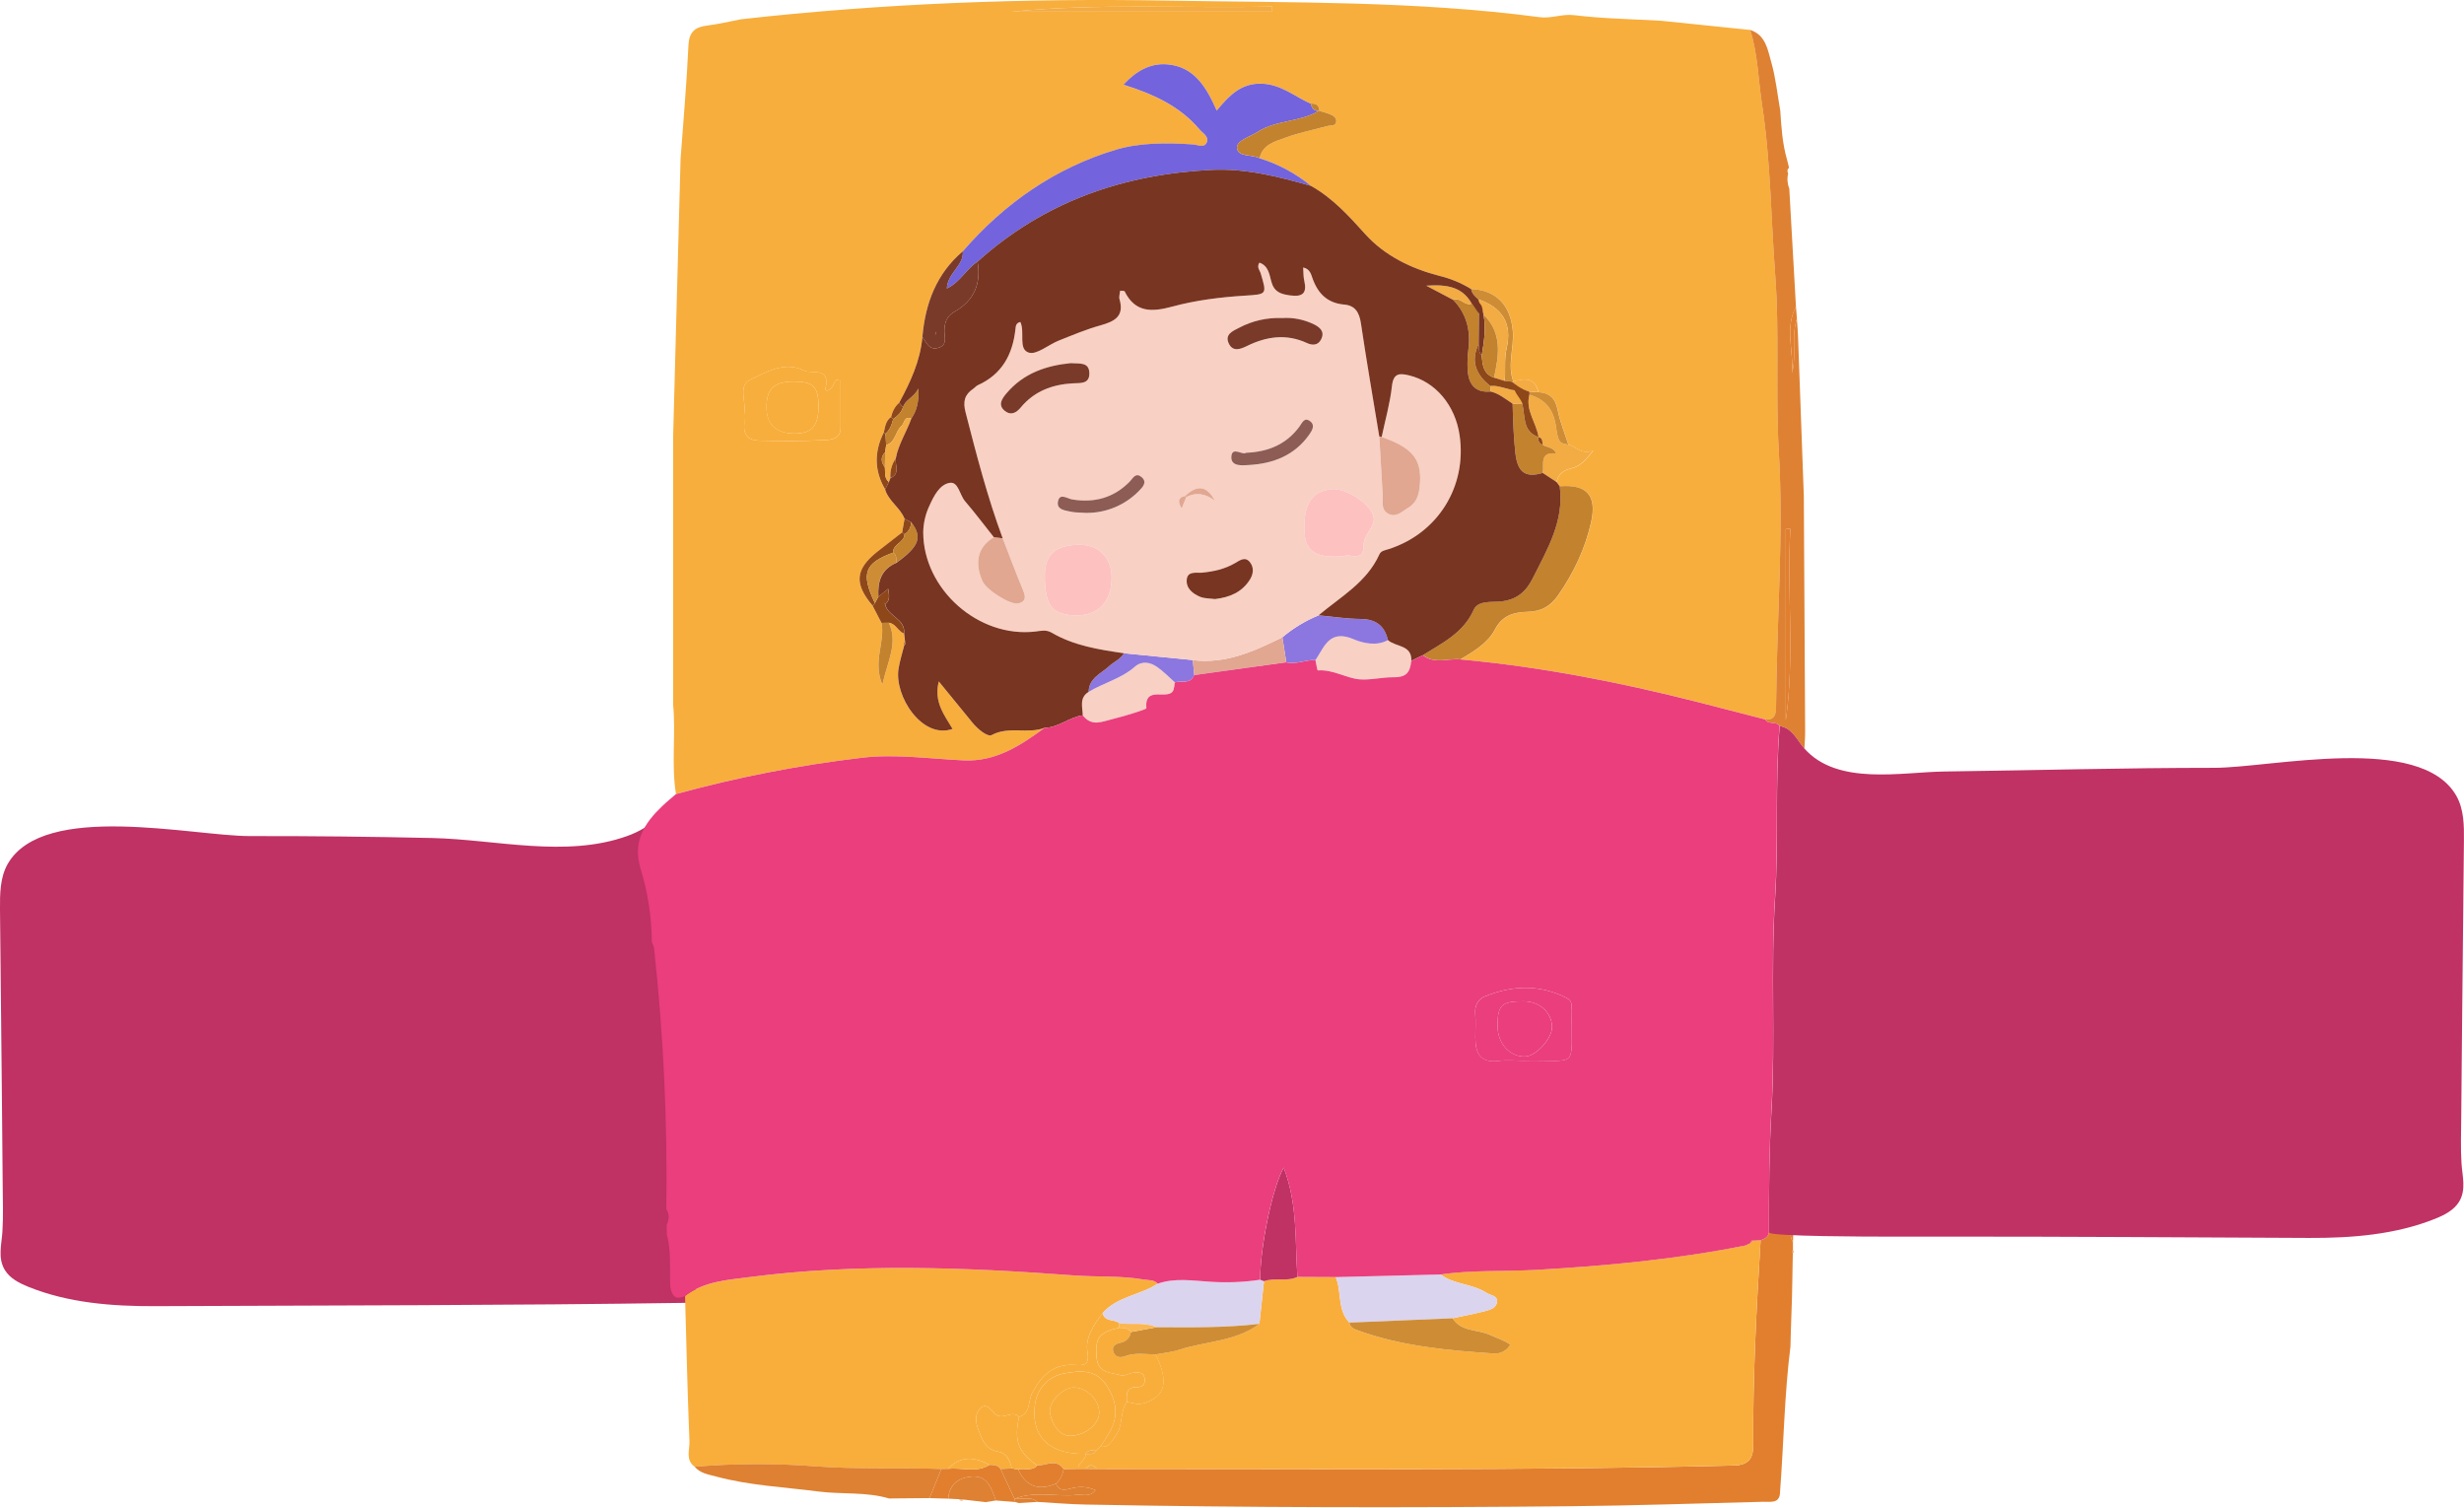
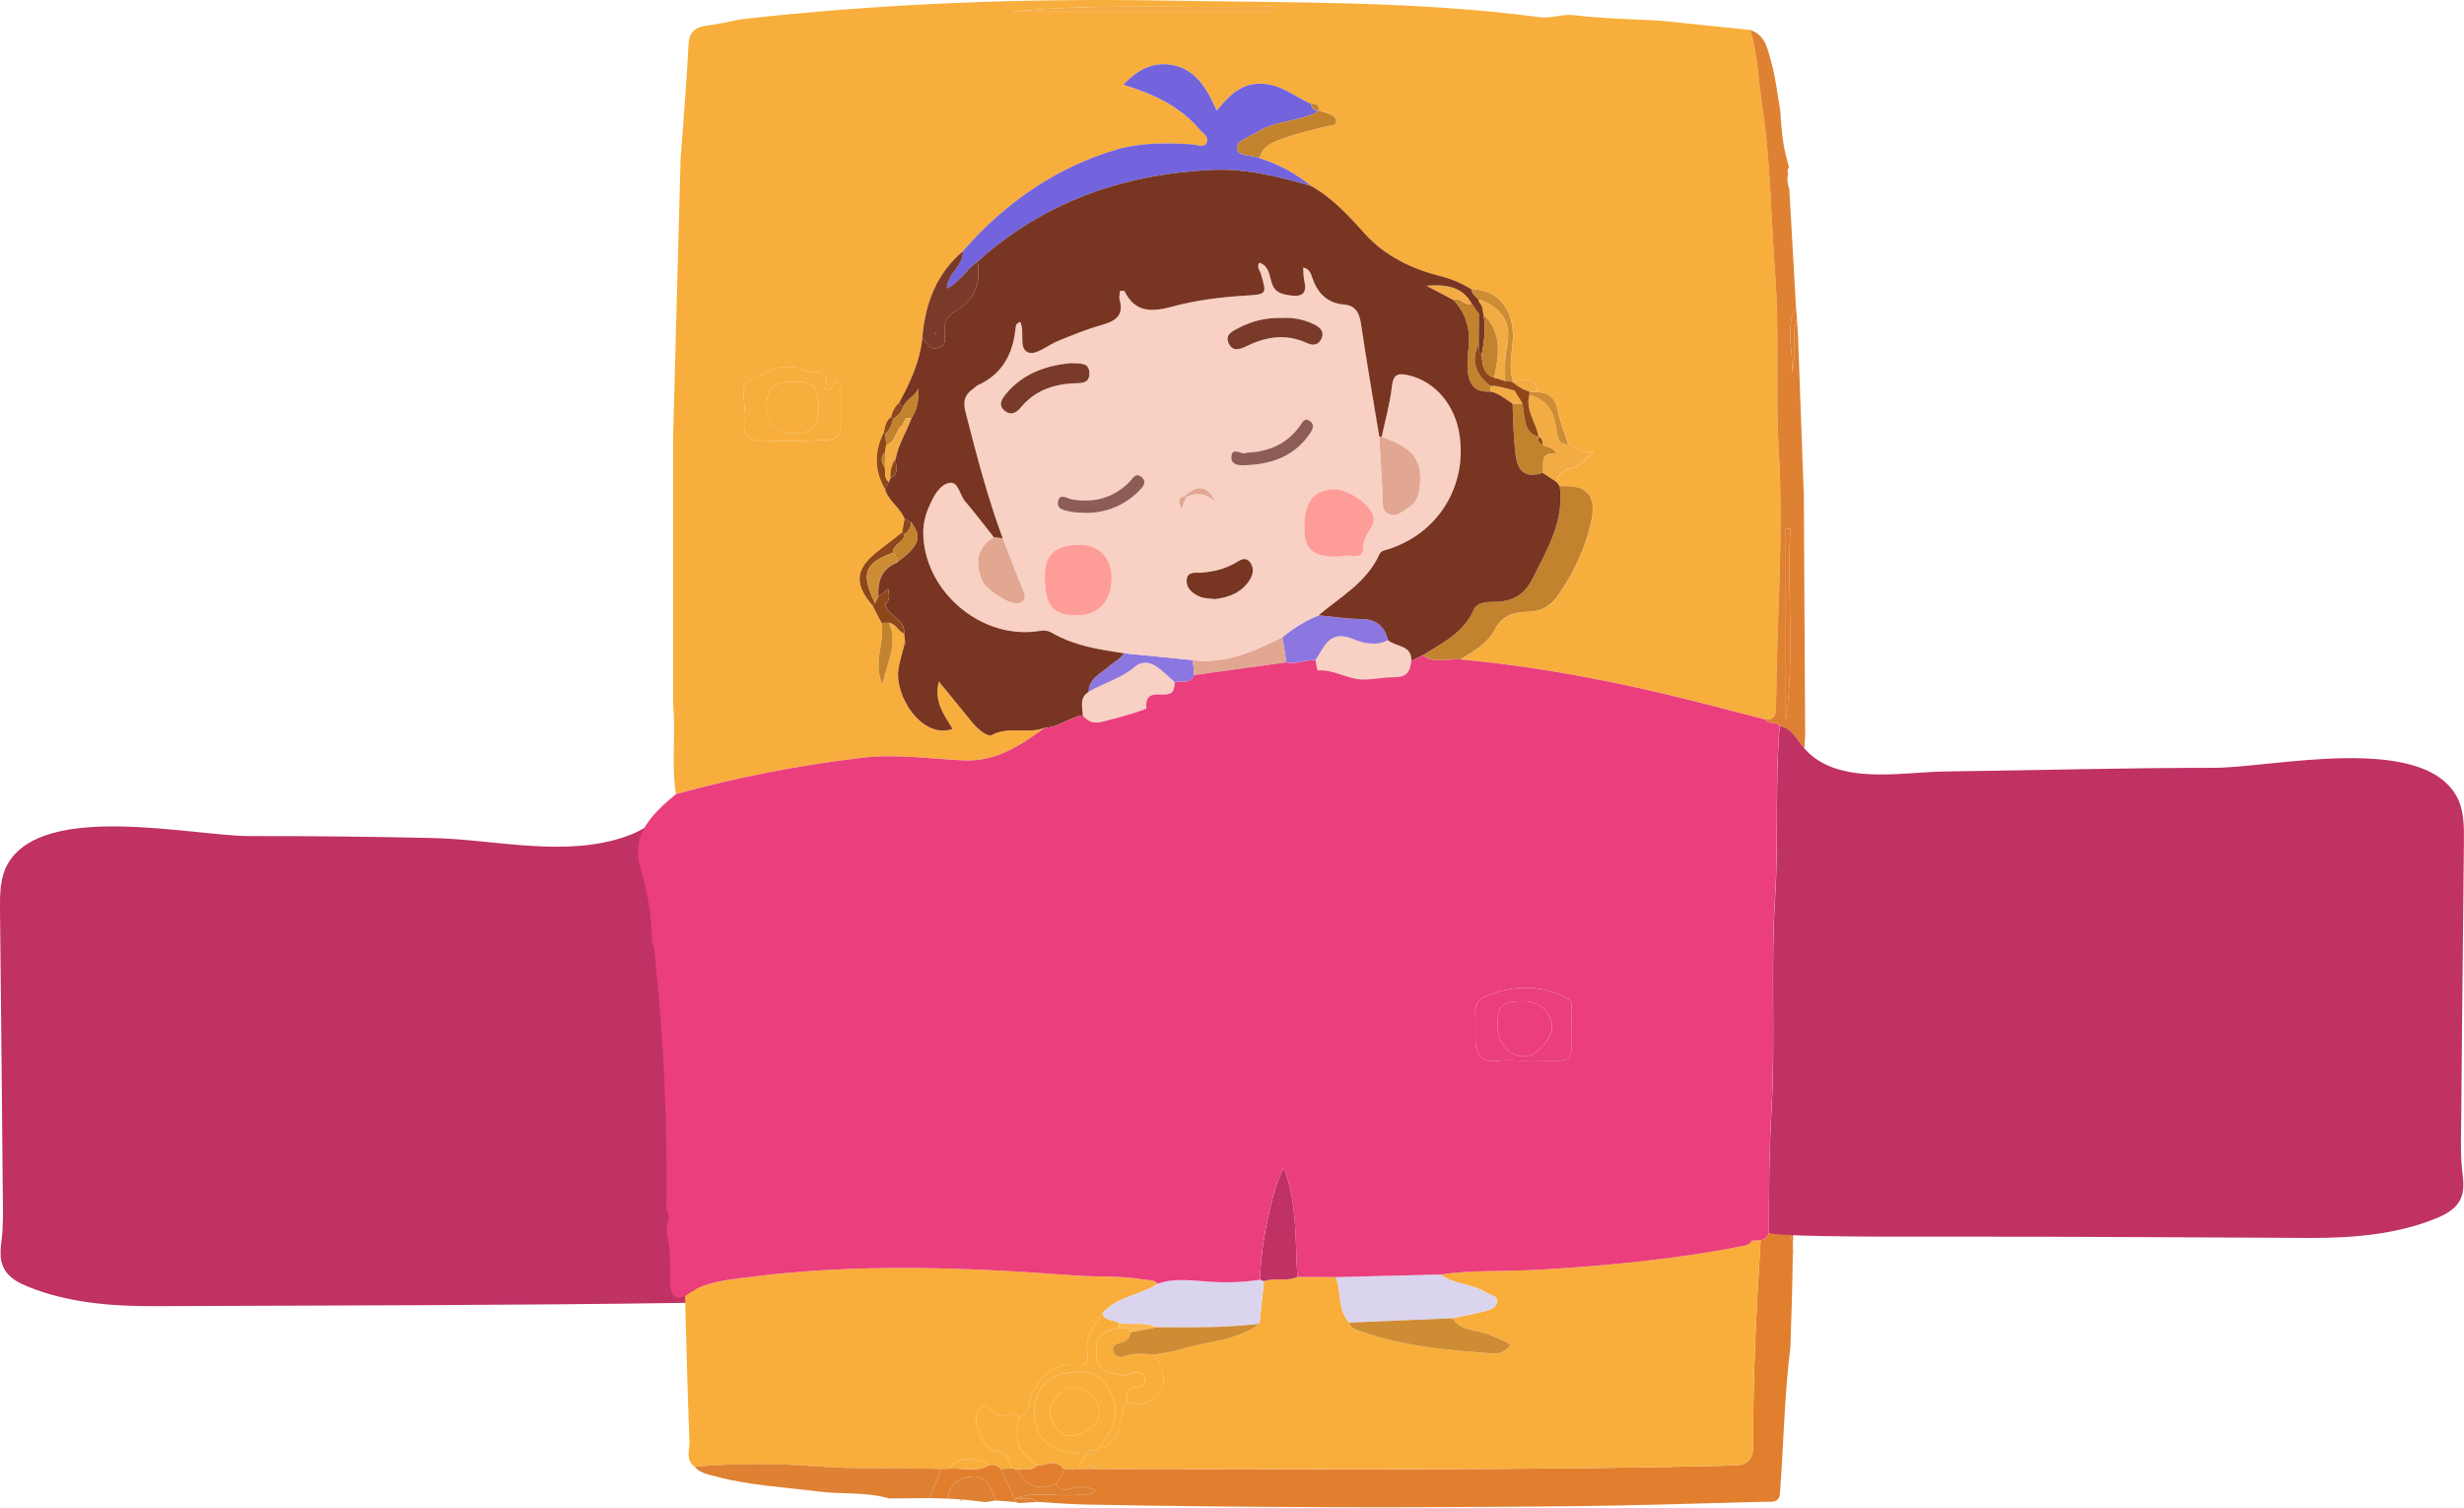
<svg xmlns="http://www.w3.org/2000/svg" viewBox="0 0 1876.24 1147.62">
  <defs>
-     <style>.cls-1{fill:#c03164;}.cls-2{fill:#f8ae3c;}.cls-3{fill:#de8132;}.cls-4{fill:#e17f2f;}.cls-5{fill:#f9ae3c;}.cls-6{fill:#7363dc;}.cls-7{fill:#c3822d;}.cls-8{fill:#793a2a;}.cls-9{fill:#f3ab43;}.cls-10{fill:#ce8d34;}.cls-11{fill:#8e4719;}.cls-12{fill:#dbd4ee;}.cls-13{fill:#ea3e7d;}.cls-14{fill:#f8d0c4;}.cls-15{fill:#8c76df;}.cls-16{fill:#e1a791;}.cls-17{fill:#ebae7a;}.cls-18{fill:#783521;}.cls-19{fill:#fbb751;}.cls-20{fill:#fdc1c0;}.cls-21{fill:#8c5c55;}</style>
+     <style>.cls-1{fill:#c03164;}.cls-2{fill:#f8ae3c;}.cls-3{fill:#de8132;}.cls-4{fill:#e17f2f;}.cls-5{fill:#f9ae3c;}.cls-6{fill:#7363dc;}.cls-7{fill:#c3822d;}.cls-8{fill:#793a2a;}.cls-9{fill:#f3ab43;}.cls-10{fill:#ce8d34;}.cls-11{fill:#8e4719;}.cls-12{fill:#dbd4ee;}.cls-13{fill:#ea3e7d;}.cls-14{fill:#f8d0c4;}.cls-15{fill:#8c76df;}.cls-16{fill:#e1a791;}.cls-17{fill:#ebae7a;}.cls-18{fill:#783521;}.cls-19{fill:#fbb751;}.cls-20{fill:#fe9c98;}.cls-21{fill:#8c5c55;}</style>
  </defs>
  <g id="Layer_2" data-name="Layer 2">
    <g id="Layer_2-2" data-name="Layer 2">
      <path class="cls-1" d="M502,621.78a69.29,69.29,0,0,1-24.51,14.83c-46.76,16.77-100.16,2.57-148.23,1.49q-69.48-1.58-139-1.47c-43.69,0-157-26.55-184.38,21.19C0,668.12-.08,680.63,0,692.5q.63,70.41,1.43,140.81.35,34.49.62,69c.09,11.73.53,23.7-.2,35.4-.61,9.86-3.73,20.19,1.84,29.33,3.91,6.43,11.07,10.06,18.05,12.87C52,992.09,85.32,994.71,118,994.57c135-.61,270-.52,404.9-2.54a8.23,8.23,0,0,0,4-.75c6-3.47,1.75-33.58,1.59-39.16-.52-18.14-.13-36.48-1.18-54.57-3.13-53.87.68-107.91-2.77-161.94-2.6-40.73,7.21-91-4.16-130-1.14-3.91-16.39,14.15-16.65,14.42C503.16,620.64,502.58,621.22,502,621.78Z" />
      <path class="cls-2" d="M512.55,332.9q2.85-106,5.68-211.94c2.1-28.83,4.67-57.63,6-86.49.49-10.25,5-13.86,14.18-15,8.69-1.1,17.25-3.16,25.88-4.8C672.06,2.58,780.23-1.46,888.47.45c94.68,1.68,189.62.14,283.84,12.63,9.06,1.2,17.13-2.65,26.35-1.53,21.88,2.65,44,3,66.09,4.25l68,7c5.87,18.44,6.08,37.75,9,56.63,6.63,43.19,6.77,86.78,10.06,130.13,3.36,44.46.12,89.16,2.72,133.84,3.78,64.77-1.6,129.68-2.08,194.54,0,5.89-.83,10.44-8.24,9.84-17.63-4.54-35.25-9.14-52.89-13.61-59-14.92-118.52-26.5-179.16-32.06,10-6.07,20.79-12.28,26.16-22.6,5.82-11.19,14.75-13.35,25.13-13.63,10.22-.28,17.27-4.11,23.23-12.77,11.78-17.12,20.45-35.31,25-55.61,4.44-20-3.14-28.86-23.9-27.15l-2.31-3.21c.6-6.22,6-9.27,10.28-10.23,7.44-1.66,11.31-6.22,17.46-13.74-9.47,3.45-13.06-3.35-18.86-4.57-2.79-8.78-6.43-17.39-8.15-26.38-1.68-8.83-6.09-13.06-14.71-13.54-2.68-11.32-10.51-10.59-19.06-8.15-4.77-12.79.73-25.67-.4-38.6-1.71-19.46-12.63-31.13-31.68-31.77A84.21,84.21,0,0,0,1095.82,210c-21.49-5.58-41.56-15.4-56.27-31.74-12.56-13.95-24.83-27.46-41.28-36.71a115.82,115.82,0,0,0-39.11-21.06c2.25-10.56,11.72-12.74,19.67-15.67,10.35-3.8,21.32-6,32-8.86,2.48-.67,6.28.33,6.64-3.44.3-3.16-2.66-4.66-5.24-5.72s-5.22-1.65-7.84-2.45l.21.13c0-4.4-2.56-5.84-6.56-5.55-12.24-5.47-22.55-14.75-37.3-15.24-16.06-.54-25,9.41-34.29,20.47-7.93-18-17.25-33.58-37.82-35.19-12.86-1-23.61,5.2-33.17,15.56,23.09,7.25,43,16.43,57.77,33.93,2.54,3,7.8,5.62,5.53,10.32-2,4.1-6.82,1.5-10.27,1.25-19.79-1.44-40.56-1.47-58.68,4-46.1,13.78-85,40.73-116.66,77.35-20.19,17.09-28.6,39.73-30.8,65.3-1.65,18.15-9.12,34.24-17.61,50-3.39,2.89-5.18,6.7-6.25,10.92-4.1,2.83-4.55,7.38-5.52,11.69-7.39,14.66-7.39,29.15,1,43.46,2.66,8.95,11.47,13.83,14.82,22.32q-.93,5.19-1.85,10.38c-6.28,4.87-12.59,9.7-18.82,14.64-16.94,13.44-17.9,24.39-3.66,41.2q3.39,6.52,6.75,13c3,14.5-6.93,29.22.69,47.11,3.85-17.81,12.22-31.63,4.91-47.2,5.34.6,7,6.5,11.55,8.15l.71,6.09a3.34,3.34,0,0,0-.51,2.71c-1.47,5.91-3.3,11.77-4.35,17.76-3.64,20.77,17.85,54.36,41.08,46.14-6.23-10.54-14.45-20.64-10.48-36.15,9.33,11.42,17.53,21.39,25.65,31.43,4,4.91,11.55,11,14.61,9.4,13.15-7.06,27.49-.52,40.38-5.53-18.5,13.57-37.3,26-61.89,24.79-25.74-1.27-51.89-5-77.19-2A957.24,957.24,0,0,0,514.71,604.6c-3.62-22.64,0-45.51-2.15-68.19Zm127.53-43-3.18-.69c-.73,1.09-1.79,2.09-2.13,3.29-1.12,4-6.95,7.1-6.12,3.19,3.62-16.91-10.55-10.57-16.25-13.45-14.72-7.42-28.62.88-41.15,6.92-9.32,4.49-3.19,16.3-4.46,24.75-.48,3.22.14,6.58-.11,9.85-.6,7.89,4,11.59,10.82,11.74,16.88.37,33.8.49,50.66-.37,4.78-.25,11.92-1,11.92-9.15Q640.1,307.9,640.08,289.86Zm130.4-281H968.77L968.71,5C902.83,6.44,836.9,2.36,770.48,8.89Z" />
      <path class="cls-3" d="M1374,570c-5.68-6.4-9-15.42-18.84-17.22-2.6-4-8.61-.63-11-5,7.41.6,8.2-4,8.24-9.84.48-64.86,5.86-129.77,2.08-194.54-2.6-44.68.64-89.38-2.72-133.84-3.29-43.35-3.43-86.94-10.06-130.13-2.91-18.88-3.12-38.19-9-56.63,11.8,3.82,13.33,15,16,24.36,3.44,12,4.71,24.69,6.91,37.08.8,12.56,1.6,25.11,5.14,37.29.52,2.09,1,4.17,1.56,6.26-1.67,1.23-1.32,2.79-.71,4.4a18.65,18.65,0,0,0,.86,11.36q2.55,45,5.09,90c-8.72,16.52-1.64,33.63-3,50.43,3.74-13.56-.82-27.62,3.7-41.11.29,4.2.69,8.4.85,12.61q2.27,61.14,4.44,122.28.53,89.15,1,178.31C1374.62,560.65,1374.23,565.31,1374,570Zm-10.76-167.29-3.42.1V548.51C1366.73,499.87,1360.57,451.29,1363.28,402.69Z" />
      <path class="cls-4" d="M1365.16,954.4q-.24,12.86-.47,25.71l-.18,8.35q-.42,12.76-.86,25.53c-.09,3.74-.19,7.48-.28,11.23-4.61,36.62-5.12,73.54-7.9,110.3.08,9.84-7.28,7.8-13,8-48.87,1.22-97.73,2.93-146.6,3.39-123.15,1.18-246.32,1.13-369.47-1.29-12.19-.24-24.36-1.28-36.55-2-5.06-4.56-11.23-1.62-16.84-2.49,15.36-6.08,31.39-1.22,47-2.87,4.57-.48,10,2,14.15-3.56-7-3.26-13.67-2.79-19.84-1.06-5,1.4-8.15.87-10.27-3.9a16.93,16.93,0,0,0,5.76-11.18l11.21-.12h5.66l8.45.07c161.73-.16,323.48,1.49,485.2-2.61,12.09-.3,14.75-6.56,14.69-15.53-.33-52.1,2.44-104.06,5.62-156,3-1.07,5.82-2.32,6.36-6,15.27,2.3,8.47-12.3,13.6-17.77,6.86,7.42-.27,17.43,4.67,25.2l0,6.21c-.22.23-.65.49-.63.7A10,10,0,0,0,1365.16,954.4Z" />
      <path class="cls-3" d="M775.84,1144.51l-2.72-.81c-.2-.75-.39-1.5-.55-2.26l.44-.31c5.61.87,11.78-2.07,16.84,2.49Z" />
      <path class="cls-5" d="M521.64,986.77c14.4-11.06,32.21-12.14,48.81-14.3,82.31-10.68,164.82-7.46,247.3-1.3,17.76,1.33,35.68.07,53.37,3.16,3.66.64,7.58,0,10.43,3.13-13.25,8.81-30.75,9.63-41.91,22.36-6.66,8.78-13.48,18.59-11.61,29.45,1.7,9.93-2.08,10.61-9.13,10.09-16.35-1.2-25.53,7.5-32.85,21.11-3.3,6.12-1,15.53-10.06,18.45-5.41-5.84-12.69,3.27-18.37-2.44-3-3-6.75-8.81-11.42-3.86-3.77,4-3.62,9.63-1.32,15.7,3.1,8.19,5.47,15.38,15.69,17.18,6,1.07,8.59,6.8,9.89,12.61l-8.54.47c-2-3.14-5.32-2.93-8.44-3.16-11.18-6.05-21.89-7.27-31.53,3l-5.18.15c-31.85-1.25-63.67.4-95.63-2a575.16,575.16,0,0,0-92.15.3c-7.23-5.2-3.75-13-4-19.42C523.48,1060.54,522.68,1023.65,521.64,986.77Z" />
      <path class="cls-3" d="M529,1116.82a575.16,575.16,0,0,1,92.15-.3c32,2.42,63.78.77,95.63,2q-4.49,11.1-9,22.2L677,1141c-17.65-5.22-36-3-54-5.32-26-3.38-52.31-4.51-77.79-11.41C539.4,1122.69,533.19,1121.9,529,1116.82Z" />
      <path class="cls-6" d="M998.27,141.54c-24.77-7-49.56-13.45-75.73-12.17-67.28,3.3-127.54,24.24-178.17,69.87-8.49,5.38-13.08,15.53-23.39,20.44.61-12.07,13-17.25,12.18-28.35,31.71-36.62,70.56-63.57,116.66-77.35,18.12-5.43,38.89-5.4,58.68-4,3.45.25,8.29,2.85,10.27-1.25,2.27-4.7-3-7.32-5.53-10.32-14.8-17.5-34.68-26.68-57.77-33.93C865,54.16,875.78,48,888.64,49c20.57,1.61,29.89,17.2,37.82,35.19,9.27-11.06,18.23-21,34.29-20.47,14.75.49,25.06,9.77,37.31,15.24.88,3.38,2.65,5.73,6.55,5.55l-.21-.13c-14.47,8.73-32.57,6.86-46.92,16.13-5.74,3.71-15.92,6.5-15.57,12,.46,7.31,11.39,4.93,17.25,8A115.82,115.82,0,0,1,998.27,141.54Z" />
      <path class="cls-7" d="M1083.51,498.85c14.85-9.31,30.77-16.89,38.69-34.62,3.25-7.28,13.58-5.58,20.49-6.28,12.27-1.26,19.29-7.35,24.49-17.71,11.09-22.11,24-43.59,20.5-69.95,20.76-1.7,28.34,7.12,23.9,27.16-4.51,20.3-13.18,38.49-25,55.61-6,8.66-13,12.49-23.23,12.77-10.38.28-19.31,2.44-25.13,13.63-5.37,10.32-16.13,16.53-26.16,22.6C1102.55,501.14,1092.38,505.87,1083.51,498.85Z" />
      <path class="cls-2" d="M640.08,289.86q0,18,0,36.08c0,8.13-7.14,8.9-11.92,9.15-16.86.86-33.78.74-50.66.37-6.86-.15-11.42-3.85-10.82-11.74.25-3.27-.37-6.63.11-9.85,1.27-8.45-4.86-20.26,4.46-24.75,12.53-6,26.43-14.34,41.15-6.92,5.7,2.88,19.87-3.46,16.25,13.45-.83,3.91,5,.84,6.12-3.19.34-1.2,1.4-2.2,2.13-3.29Zm-35.4.67c-15.14,0-20.93,5.33-21,19.38-.09,13,7.2,20,20.9,20.19s18.86-5.7,18.68-21.59C623.06,294.4,619.06,290.53,604.68,290.53Z" />
      <path class="cls-8" d="M733.16,191.33c.83,11.1-11.57,16.28-12.18,28.35,10.31-4.91,14.9-15.06,23.39-20.44,2.81,16.65-2.49,29.6-17.48,38.07-6.06,3.42-7.88,8.66-7.75,15.39.08,4.27,2.19,9.87-4.19,12-7.49,2.54-9.36-3.89-12.59-8.1C704.56,231.06,713,208.42,733.16,191.33Zm-20.85,61.4-.18,2.12c.27-.33.73-.64.76-1S712.53,253.11,712.31,252.73Z" />
      <path class="cls-9" d="M1185.37,367.09l-10.6-7c1.21-6.38-3-16.22,10.15-14.81-2.07-5.23-7.19-4.28-10.21-6.68-.35-2.34.09-5.11-3.22-5.81l.06.06c-1.58-10.94-10.17-20.36-7-32.33,12.37,3.63,18.49,11.37,20.31,24.68,1.71,12.48,3.17,12.28,9.4,13.33,5.8,1.22,9.39,8,18.86,4.57-6.15,7.52-10,12.08-17.46,13.74C1191.38,357.82,1186,360.87,1185.37,367.09Z" />
      <path class="cls-9" d="M770.48,8.89C836.9,2.36,902.83,6.44,968.71,5l.06,3.9Z" />
      <path class="cls-7" d="M959.16,120.48c-5.86-3.09-16.79-.71-17.25-8-.35-5.49,9.83-8.28,15.57-12,14.35-9.27,32.45-7.4,46.92-16.13,2.62.8,5.31,1.42,7.84,2.45s5.54,2.56,5.24,5.72c-.36,3.77-4.16,2.77-6.64,3.44-10.69,2.9-21.66,5.06-32,8.86C970.88,107.74,961.41,109.92,959.16,120.48Z" />
      <path class="cls-10" d="M1125.67,227.93c-2.42-2.18-4.94-4.3-5.42-7.82,19,.64,30,12.31,31.68,31.77,1.13,12.93-4.37,25.81.39,38.61l-1,.16-5.48-.61c.65-8.28-.52-16.59,1.41-24.9C1151.52,246.55,1144.24,234.36,1125.67,227.93Z" />
      <path class="cls-11" d="M664.46,461.23c-14.24-16.82-13.28-27.77,3.66-41.21,6.23-4.94,12.54-9.77,18.82-14.64l1.78,1.42c0,6.42-9,7.34-8.65,14-21.82,8-24.67,15.88-13.88,38.41A25.88,25.88,0,0,1,664.46,461.23Z" />
      <path class="cls-7" d="M676.81,474.18c7.31,15.57-1.06,29.39-4.91,47.2-7.62-17.89,2.3-32.61-.69-47.11Z" />
      <path class="cls-11" d="M676.81,474.18l-5.6.09q-3.36-6.52-6.75-13a23.53,23.53,0,0,0,1.72-2l2.61-4.88,7.45-6.06c.7,4.37,1.81,8.5-2.09,11.74l-1.25-1.12c.37.42.73.85,1.1,1.28,2,9.22,15.59,10.89,14.36,22.17C683.76,480.68,682.15,474.78,676.81,474.18Z" />
      <path class="cls-10" d="M1194.25,338.55c-6.23-1.05-7.69-.85-9.4-13.33-1.82-13.31-7.94-21.05-20.29-24.67a3,3,0,0,0-.22-2.36l7.05.44c8.62.48,13,4.71,14.71,13.54C1187.82,321.16,1191.46,329.77,1194.25,338.55Z" />
      <path class="cls-11" d="M676.85,367,674,372.68c-8.38-14.31-8.38-28.8-1-43.46.44.33.87.67,1.3,1,.15,2.9.31,5.81.47,8.71-.23,1.76-.45,3.53-.68,5.29-3.67,3.74-3.31,7.59-.3,11.52C674.3,359.64,673.1,364,676.85,367Z" />
      <path class="cls-9" d="M1171.39,298.63c-2.35-.15-4.7-.29-7-.46q-3.54-1.05-7.1-2.05l.13.1-6.11-5.57,1-.16C1160.88,288,1168.71,287.31,1171.39,298.63Z" />
      <path class="cls-11" d="M688.79,395l5.08,2.64c-.28,3.86-1.65,7.11-5.15,9.16l-1.78-1.42Q687.87,400.19,688.79,395Z" />
      <path class="cls-11" d="M684.75,306.61l2.84,3.61c-1.24,4-4.23,6.54-7.44,8.9l-1.66-1.59C679.57,313.31,681.36,309.5,684.75,306.61Z" />
      <path class="cls-11" d="M673,329.22c1-4.31,1.42-8.86,5.52-11.69l1.64,1.59c-1.07,4.17-2.46,8.17-5.86,11.11C673.85,329.89,673.42,329.55,673,329.22Z" />
      <path class="cls-7" d="M1004.61,84.47c-3.9.18-5.67-2.17-6.55-5.55C1002.05,78.63,1004.58,80.07,1004.61,84.47Z" />
      <path class="cls-11" d="M689.07,488.42a11.48,11.48,0,0,1,.45,2c0,.21-.63.45-1,.67A3.34,3.34,0,0,1,689.07,488.42Z" />
      <path class="cls-3" d="M1365.29,945.8c-4.94-7.77,2.19-17.78-4.67-25.2C1361.08,897.82,1366.52,914.89,1365.29,945.8Z" />
      <path class="cls-4" d="M1363.28,402.69c-2.71,48.6,3.45,97.18-3.42,145.82V402.79Z" />
      <path class="cls-4" d="M1367.56,233.46q.36,4.66.73,9.32c-4.52,13.49,0,27.55-3.7,41.11C1365.92,267.09,1358.84,250,1367.56,233.46Z" />
      <path class="cls-3" d="M1365.16,954.4a10,10,0,0,1-.53-1.69c0-.21.41-.47.63-.7A1.93,1.93,0,0,1,1365.16,954.4Z" />
      <path class="cls-5" d="M1335.38,944.65l5.28-.3c-3.18,52-6,103.93-5.62,156,.06,9-2.6,15.23-14.69,15.53-161.72,4.1-323.47,2.45-485.2,2.61-2.79-3.6-5.61-3.61-8.45-.07H821c-.45-4.89,6.25-6.35,5.47-11.4l.07.06c3.2,0,6.68.75,8.48-3.09l2.86-2.46c6.53,1,8.25-4,11.47-8.12,6.09-7.81,3.07-18.28,8.74-25.94,4.41.81,8.37,2.47,13.38.84,15.94-5.2,18.65-16.12,8.43-37,5.91-1.12,12-1.64,17.7-3.48,20.45-6.62,43.16-6.23,61.35-19.8l3.51-32.47c8.23-3,17.31.56,25.44-3.27l29.22.13c4.7,11.17,1,24.88,10.37,34.64.47,4.11,4,5.08,6.94,6.12,33.24,12,68,15,102.91,17.41a13.2,13.2,0,0,0,12.65-6.77c-5.27-3.62-10.63-5.17-15.65-7.45-9.4-4.28-21.72-2.19-28.31-12.6,8.24-1.77,16.54-3.32,24.7-5.42,4-1,9-2.5,9.21-7.43.17-4.48-5.09-4.57-8.09-6.5-10.77-7-24.6-6.16-35-14,24.24-3.56,48.76-2.15,73.13-3.53,53.5-3,106.6-8.07,159.16-18.58l3.36-1.63.5-.36C1333.83,945.76,1334.6,945.21,1335.38,944.65Z" />
      <path class="cls-5" d="M858.13,1067.5c-5.67,7.66-2.65,18.13-8.74,25.94-3.22,4.13-4.94,9.15-11.47,8.12,2.48-4,5.15-7.8,7.39-11.89,6.49-11.82,4.84-22.7-2.3-34.14-8.31-13.33-20.73-11.88-32.38-9.82-12.46,2.21-21,11.53-22.6,24-2.58,19.65,6.36,37.86,38.48,37.31.78,5-5.92,6.51-5.47,11.4l-11.21.11c-5.66-8.28-13.25-2.4-20-2.72-14.45-9.73-17.89-18.91-13.84-36.92,9-2.92,6.76-12.33,10.06-18.45,7.32-13.61,16.5-22.31,32.85-21.11,7.05.52,10.83-.16,9.13-10.09-1.87-10.86,5-20.67,11.61-29.45,1.56,7.08,9.07,4.39,12.85,7.82-.15,1.13-.29,2.25-.44,3.37-15.41,3.6-18.38,8-17,23.06,1.12,11.88,11.09,10.94,18.55,13.17,2.67.8,6.18-1.67,9.37-2,3.7-.41,7.92-.63,8.63,4.58.52,3.9-1.51,6.45-5.52,6.37C857.65,1056,857.56,1061.46,858.13,1067.5Z" />
      <path class="cls-3" d="M761.92,1118.58l8.53-.47,4.84.81c6,13.16,15.77,16.31,28.78,10.82,2.12,4.77,5.25,5.3,10.27,3.9,6.17-1.73,12.79-2.2,19.84,1.06-4.11,5.55-9.58,3.08-14.15,3.56-15.63,1.65-31.66-3.21-47,2.87l-.44.31Z" />
      <path class="cls-4" d="M804.07,1129.74c-13,5.49-22.78,2.34-28.78-10.83,4.8-1.3,10.48,1.65,14.54-3.07,6.75.32,14.34-5.56,20,2.72A16.93,16.93,0,0,1,804.07,1129.74Z" />
      <path class="cls-9" d="M826.7,1118.45c2.84-3.54,5.66-3.53,8.45.07Z" />
      <path class="cls-4" d="M761.92,1118.58l10.65,22.86c.16.76.35,1.51.55,2.26l-14.85-1.16c-3.31-9.25-6.24-19.51-19-18.18-9.5,1-16.53,6-17.21,16.78l-14.27-.4q4.47-11.1,9-22.2l5.18-.14c10.5-1.1,21.52,3.31,31.53-3C756.6,1115.65,759.89,1115.44,761.92,1118.58Z" />
      <path class="cls-3" d="M722.08,1141.14c.68-10.77,7.71-15.78,17.21-16.78,12.74-1.33,15.67,8.93,19,18.18l-7.89,1.25-16.4-1.91-3.77-.31Z" />
      <path class="cls-12" d="M852.49,1007.64c-3.78-3.43-11.29-.74-12.85-7.82,11.16-12.73,28.66-13.55,41.91-22.36,13.27-4.65,26.91-2.2,40.28-1.45a177.63,177.63,0,0,0,37.75-1.55l2.92,1.12L959,1008c-26,3.07-52.15,2.68-78.28,2.55C871.6,1006.73,861.88,1008.75,852.49,1007.64Z" />
      <path class="cls-12" d="M1027.53,1007.08c-9.41-9.76-5.67-23.47-10.37-34.64l79.77-2c10.36,7.86,24.19,7.07,35,14,3,1.93,8.26,2,8.09,6.5-.2,4.93-5.19,6.4-9.21,7.43-8.16,2.1-16.46,3.65-24.7,5.42Z" />
      <path class="cls-13" d="M1159.7,807.67c-6.1,0-12.29-.7-18.26.13-14.29,2-18.08-5.84-18-17.91,0-6.09.38-12.22-.1-18.27s2.54-10.91,7-12.75c20.8-8.59,41.82-9.58,62.51,1,2.31,1.18,3.66,2.78,3.86,5.32.11,1.4.16,2.81.14,4.21C1196.16,815.71,1203.2,806.68,1159.7,807.67Zm-19.37-26.42c0,13.39,9.57,23.84,21.34,23.2,8.24-.44,20.39-14.05,20.17-22.59-.28-11-9.52-19.35-21.48-19.41C1143.35,762.36,1140.37,765.16,1140.33,781.25Z" />
      <path class="cls-14" d="M1056.85,487.38c5.81,5.42,18.23,3.35,17.86,15.78-1,8.19-2.9,12.6-13.93,12.47-8.13-.09-18,2.36-25.8,1.56-10.29-1.05-20.13-7.67-31.5-6.78-.39,0-1.17-5.08-1.77-7.8,6.9-10.3,10.59-23.81,29.35-15.74C1037.08,489.47,1048.2,492.38,1056.85,487.38Z" />
      <path class="cls-14" d="M824.5,544.69c-.17-6.38-2.83-13.37,4.46-17.87,11.43-6.9,24.84-10.08,35.18-19.15,5.25-4.6,11.53-3.51,16.77.06,5,3.38,9.16,7.84,13.7,11.83a31,31,0,0,1-.9,5.5c-3.24,9.2-22.38-4.2-20.75,14.18.07.86-15.94,5.9-24.93,8S831.63,553.54,824.5,544.69Z" />
      <path class="cls-1" d="M962.5,975.58l-2.92-1.12c-.06-24.16,9-69.3,17.89-85.41,10.81,28.06,8.56,56,10.47,83.25C979.81,976.14,970.73,972.57,962.5,975.58Z" />
      <path class="cls-15" d="M1056.85,487.38c-8.65,5-19.77,2.09-25.79-.51-18.76-8.07-22.45,5.44-29.35,15.74-7.48-.46-14.64,3.59-22.23,1.67q-1.5-9.51-3-19a103.75,103.75,0,0,1,27.58-16.71c10.63,1,21.26,2.7,31.89,2.76C1047.54,471.36,1054.27,476.31,1056.85,487.38Z" />
      <path class="cls-15" d="M894.61,519.56c-4.54-4-8.75-8.45-13.7-11.83-5.24-3.57-11.52-4.66-16.77-.06-10.34,9.07-23.75,12.25-35.18,19.15.17-10.51,9.49-13.92,15.64-19.59,3.64-3.35,8.63-5.22,11.25-9.81l52.41,5.19q.57,5.68,1.13,11.36C906.52,521.27,899.63,517.94,894.61,519.56Z" />
      <path class="cls-16" d="M909.39,514q-.55-5.69-1.12-11.36c25,3.18,46.67-6.84,68.2-17.37q1.5,9.52,3,19Z" />
      <path class="cls-4" d="M1335.38,944.65c-.78.56-1.55,1.11-2.31,1.68C1333.27,945,1333.85,944.16,1335.38,944.65Z" />
      <path class="cls-4" d="M1332.57,946.69l-3.36,1.63Z" />
      <path class="cls-5" d="M789.83,1115.84c-4.06,4.72-9.74,1.77-14.54,3.07l-4.84-.8c-1.29-5.81-3.83-11.54-9.88-12.61-10.22-1.8-12.59-9-15.69-17.18-2.3-6.07-2.45-11.71,1.32-15.7,4.67-4.95,8.4.82,11.42,3.86,5.68,5.71,13-3.4,18.37,2.44C771.94,1096.93,775.38,1106.11,789.83,1115.84Z" />
      <path class="cls-5" d="M753.48,1115.42c-10,6.29-21,1.88-31.53,3C731.59,1108.15,742.3,1109.37,753.48,1115.42Z" />
      <path class="cls-17" d="M730.21,1141.57l3.77.31C732.61,1143.12,731.36,1143,730.21,1141.57Z" />
      <path class="cls-14" d="M976.47,485.24c-21.53,10.53-43.18,20.55-68.2,17.37l-52.42-5.19c-19-2.79-38.09-5.74-55.06-15.68-4.18-2.45-8.06-1.39-12.22-.89C745.18,486.07,703,448.73,703,405.22a49.56,49.56,0,0,1,4.84-20.39c3.35-7.42,7.75-16,15.41-17.16,6.55-1,7.5,9.25,11.6,14,7.6,8.85,14.62,18.21,21.88,27.35-12.07,7.37-15,18.85-8.66,33.43,3,6.85,21.39,18.42,27.36,17,5.51-1.31,5.86-4.54,3.81-9.48-5.5-13.24-10.52-26.69-15.73-40.05-11.63-31.34-19.95-63.63-28.27-95.95-2.14-8.31-.72-13.51,5.93-18,1.17-.78,2.07-2.05,3.32-2.61,18.44-8.25,26.6-23.34,28.72-42.61.23-2.11.27-4.83,3.75-5.56,3.69,7.68-1.89,20.68,6.38,23.31,6,1.91,15-6,22.86-9.14,10.49-4.16,20.95-8.56,31.77-11.59,10.66-3,18.32-6.82,14.49-19.92-.56-1.94.3-4.3.5-6.48,1.76.2,3.17,0,3.37.44,8.12,16.49,20.94,15.83,36.3,11.67,18.12-4.9,36.88-7.21,55.69-8.37,16.5-1,16.39-1,11.67-16.87-.7-2.38-3.33-4.69-1-8.23,6.94,2.39,7.65,9.23,9.08,14.45,2.19,7.94,7.12,9.51,14.25,10.49,9.71,1.33,13-1.73,10.81-11.26-.72-3.08-.55-6.36-.82-10,5.27,1.1,6.05,5.31,7.14,8.35,4.17,11.64,11.4,18.81,24.24,19.91,8.26.72,11.37,6.08,12.58,14.15,4.33,28.81,9.32,57.53,14,86.29.86,14.89,1.69,29.78,2.58,44.68.3,5-1.56,10.89,4,14,6.13,3.46,10.44-1.46,15.19-4.25,5.84-3.42,8.09-8.75,8.85-15.08,2.54-21.3-4.15-30.38-28.79-39,2.71-12.87,6.38-25.65,7.81-38.66,1.09-9.94,5.61-10,13.09-8.22,20,4.83,35.15,22.66,38.46,45.74,5.58,38.87-16.61,74.49-54,86.53-2.71.87-5.81,1.14-7.09,4-9.61,21.32-29.52,32.3-46.31,46.42A103.75,103.75,0,0,0,976.47,485.24ZM903.31,378.47c7.68-3.9,14.94-2.58,21.86,2.94-6.19-11.69-13.39-12.53-22.69-3.8-6.18,1.33-5.34,5.12-2.66,9.6Zm-83.57,90.1c16.46.1,26.47-10.46,26.72-28.19.21-15.1-9.15-25.29-23.43-25.5-18.75-.28-27.35,6.93-27.44,23C795.45,461.1,801.24,468.45,819.74,468.57Zm203.2-45c4.77-2.39,15.49,4.59,15.33-7.5-.11-8.41,7.28-13.22,7.85-20.1.84-10-19.69-24.32-31.69-23.43-15.69,1.16-22.43,12-21,33.72C994.3,420.09,1002.85,425.25,1022.94,423.55Zm-207.53-147c-18.75,1.85-36.12,7.7-49.08,23.05-3.5,4.14-6.67,8.89-1.13,13.35,4.45,3.58,8.59,1.55,12.08-2.68,10.24-12.38,24-17.49,39.59-18.36,5.53-.31,12.58.71,12.63-7.39C829.56,275.26,821.75,277.09,815.41,276.5Zm160.71-34.34a64.4,64.4,0,0,0-32.57,7.4c-4.94,2.51-11.43,5.14-7.72,12.36,3,5.93,8.51,4.1,13.47,1.64,15-7.41,30.2-9.61,46-2.3,4.09,1.89,8.47,1.82,10.8-3.12,2.74-5.8-1.15-8.91-5.46-11.11C993,243.11,984.69,241.77,976.12,242.16Zm-51,214c10.86-1.26,20.54-5,26.67-15,2.59-4.21,3.15-9.12-.1-13.17-3.65-4.55-7.75-1.28-11.21.72-7.86,4.57-16.29,6.44-25.26,7.32-4.08.4-10.76-1.42-11.56,4.91-.88,6.83,4.35,11.08,10.15,13.46C917.18,455.8,921.15,455.61,925.16,456.16Zm-98-65.6a55.42,55.42,0,0,0,40.17-16.8c2.59-2.67,6.78-6.66,1.71-10.66-4.46-3.52-6.45,1.27-8.9,3.75-12.15,12.29-26.87,16.22-43.64,13.46-3.79-.62-9.2-4.92-10.73.92-1.83,7,5.26,7.42,10.09,8.48C818.55,390.3,821.41,390.16,827.14,390.56Zm121.69-45.8c-2.44,2.24-10.66-5.2-11.21,2.93-.53,7.84,8.68,6.65,13.29,6.4,18.5-1,34.91-7.29,46.09-23.24,2.18-3.11,4.56-7.12.68-10.06-4.62-3.51-6.19,1.36-8.37,4.26C979.61,338,966.46,344,948.83,344.76Z" />
      <path class="cls-16" d="M1052.12,332.73c24.64,8.65,31.33,17.73,28.79,39-.76,6.33-3,11.66-8.85,15.08-4.75,2.79-9.06,7.71-15.19,4.25-5.55-3.14-3.69-9.06-4-14-.89-14.9-1.72-29.79-2.58-44.68A3.46,3.46,0,0,1,1052.12,332.73Z" />
      <path class="cls-16" d="M763.52,409.93c5.21,13.36,10.23,26.81,15.73,40.05,2,4.94,1.7,8.17-3.81,9.48-6,1.42-24.35-10.15-27.36-17-6.38-14.58-3.41-26.06,8.66-33.43Z" />
      <path class="cls-7" d="M1174.71,338.62c3,2.4,8.14,1.45,10.21,6.68-13.19-1.41-8.94,8.43-10.15,14.81-13.62,4-19.28-.83-20.88-15.2-1.39-12.56-1.77-25-2.1-37.55l7.3-.12c2.49,9.35-.18,21.21,12.46,25.63l-.06-.06C1171.1,335.56,1171.8,337.7,1174.71,338.62Z" />
      <path class="cls-7" d="M1120.65,231.15l5.8,2.84-.17-.09-.36,28c-6.36,13.26-1.93,23.54,8.85,32.08.11,1.39.23,2.79.35,4.19-12.2,1.11-17-5.82-17.58-16.7a87.42,87.42,0,0,1,.6-15.51c1.76-14.33-1.4-27-11.6-37.6C1111.92,225.92,1115.33,233.3,1120.65,231.15Z" />
      <path class="cls-9" d="M1125.67,227.93c18.57,6.43,25.85,18.62,21.53,37.21-1.93,8.31-.76,16.62-1.41,24.9l-8.14-2.47c3.78-17.11,6.39-34-8-48.1-.75-2.07-.51-4.73-3.33-5.57l.17.09Z" />
      <path class="cls-10" d="M668.79,454.32l-2.61,4.88c-10.78-22.54-7.93-30.43,13.88-38.42,3,1.91,2.37,5,2.41,7.77C670.9,433.42,668.1,442.94,668.79,454.32Z" />
      <path class="cls-7" d="M674.28,330.23c3.4-2.94,4.79-6.94,5.86-11.11,3.22-2.36,6.21-4.89,7.45-8.9,1.61-5.92,7.87-7.1,11.79-14.34.37,10.39-1.36,16.94-5.45,22.9-5.55-2.31-5.06,3.53-7.41,5.53-4.84,4.11-4.46,12.47-11.77,14.63C674.59,336,674.43,333.13,674.28,330.23Z" />
      <path class="cls-9" d="M674.75,338.94c7.31-2.16,6.93-10.52,11.77-14.63,2.35-2,1.86-7.84,7.41-5.53-3.66,10.23-9.82,19.5-11.84,30.38A23.21,23.21,0,0,0,678,364c-.4,1-.79,2-1.19,3-3.75-3-2.55-7.39-3.08-11.28l.3-11.52C674.3,342.47,674.52,340.7,674.75,338.94Z" />
      <path class="cls-7" d="M682.47,428.55c0-2.82.57-5.86-2.41-7.77-.32-6.64,8.62-7.56,8.66-14,3.5-2.05,4.87-5.3,5.15-9.16C702.55,409,700,416,682.47,428.55Z" />
      <path class="cls-9" d="M1120.65,231.15c-5.32,2.15-8.73-5.23-14.11-2.82l-20.48-10.8C1102.12,216.42,1113.56,218.54,1120.65,231.15Z" />
      <path class="cls-9" d="M1135.12,298.14c-.12-1.4-.24-2.8-.35-4.19,7.73-1.19,14.72,5,22.61,2.27l-.13-.1q.91,5.55,1.84,11.12l-7.3.12C1146.42,303.94,1141.54,299.64,1135.12,298.14Z" />
      <path class="cls-11" d="M678,364a23.21,23.21,0,0,1,4.05-14.88C681.51,354.33,685.63,360.78,678,364Z" />
      <path class="cls-2" d="M604.68,290.53c14.38,0,18.38,3.87,18.55,18,.18,15.89-4.89,21.75-18.68,21.59s-21-7.2-20.9-20.19C583.75,295.86,589.54,290.53,604.68,290.53Z" />
      <path class="cls-18" d="M712.32,252.73c.21.38.6.77.57,1.13s-.49.66-.76,1C712.19,254.14,712.25,253.43,712.32,252.73Z" />
      <path class="cls-11" d="M1159.09,307.24c-.62-3.71-9.39-11.51-4.13-12.57,2.37.68,7,2.8,9.39,3.5a3.14,3.14,0,0,1,.21,2.38c-3.18,12,5.41,21.38,7,32.32C1158.91,328.45,1161.58,316.59,1159.09,307.24Z" />
      <path class="cls-11" d="M1174.71,338.62c-2.91-.92-3.61-3.06-3.22-5.81C1174.8,333.51,1174.36,336.28,1174.71,338.62Z" />
      <path class="cls-11" d="M1160.22,296.78c-7.88,2.7-17.72-4-25.45-2.83-10.78-8.54-15.21-18.82-8.84-32.08.53,3-.28,6.35,2.35,8.79.57,7.06,1.17,14.09,9.38,16.91l8.13,2.47,5.48.61A55.51,55.51,0,0,0,1160.22,296.78Z" />
      <path class="cls-18" d="M674,460.16c-.37-.43-.73-.86-1.1-1.28l1.25,1.12Z" />
      <path class="cls-7" d="M674.07,344.23l-.3,11.52C670.76,351.82,670.4,348,674.07,344.23Z" />
      <path class="cls-5" d="M826.51,1107.05c-32.12.55-41.06-17.66-38.48-37.31,1.64-12.5,10.14-21.82,22.6-24,11.65-2.06,24.07-3.51,32.38,9.82,7.14,11.44,8.79,22.32,2.3,34.14-2.24,4.09-4.91,7.94-7.39,11.89l-2.86,2.46c-3,.42-6.48-.2-8.48,3.09Zm-11.74-13.73c12.74-.31,22.44-9.79,22.24-18-.23-9.67-9.61-18.78-19.37-18.82-8.33,0-19.76,11.41-18.09,19.73C801.51,1085.94,807.27,1093.21,814.77,1093.32Z" />
      <path class="cls-10" d="M1027.53,1007.08l78.54-3.29c6.59,10.41,18.91,8.32,28.31,12.6,5,2.28,10.38,3.83,15.65,7.45a13.2,13.2,0,0,1-12.65,6.77c-34.87-2.38-69.67-5.41-102.91-17.41C1031.57,1012.16,1028,1011.19,1027.53,1007.08Z" />
      <path class="cls-5" d="M858.13,1067.5c-.57-6-.48-11.47,8-11.32,4,.08,6-2.47,5.52-6.37-.71-5.21-4.93-5-8.63-4.58-3.19.34-6.7,2.81-9.37,2-7.46-2.23-17.43-1.29-18.55-13.17-1.41-15.06,1.56-19.46,17-23.06,3.35.19,6.9-.22,9.08,3.24-.8,4.62-3.45,7.23-8.11,8.2-3.34.69-6.52,2.59-5.35,6.58,1.28,4.39,5.19,5.14,9,3.67,7.68-3,15.49-1.47,23.27-1.37,10.22,20.89,7.51,31.81-8.43,37C866.5,1070,862.54,1068.31,858.13,1067.5Z" />
      <path class="cls-10" d="M879.94,1031.33c-7.78-.1-15.59-1.59-23.27,1.37-3.81,1.47-7.72.72-9-3.67-1.17-4,2-5.89,5.35-6.58,4.66-1,7.31-3.58,8.1-8.2l19.59-3.66c26.13.13,52.26.52,78.28-2.55-18.19,13.58-40.9,13.19-61.35,19.81C892,1029.69,885.85,1030.21,879.94,1031.33Z" />
      <path class="cls-9" d="M826.58,1107.11c2-3.29,5.43-2.67,8.48-3.09C833.26,1107.86,829.78,1107.12,826.58,1107.11Z" />
      <path class="cls-19" d="M880.71,1010.59l-19.59,3.66c-2.17-3.46-5.72-3-9.07-3.24.15-1.12.29-2.24.44-3.37C861.88,1008.75,871.6,1006.73,880.71,1010.59Z" />
      <path class="cls-13" d="M1140.33,781.25c0-16.09,3-18.89,20-18.8,12,.06,21.2,8.41,21.48,19.41.22,8.54-11.93,22.15-20.17,22.59C1149.9,805.09,1140.29,794.64,1140.33,781.25Z" />
      <path class="cls-20" d="M819.74,468.57c-18.5-.12-24.29-7.47-24.15-30.69.09-16.07,8.69-23.28,27.44-23,14.28.21,23.64,10.4,23.43,25.5C846.21,458.11,836.2,468.67,819.74,468.57Z" />
      <path class="cls-20" d="M1022.94,423.55c-20.09,1.7-28.64-3.46-29.54-17.31-1.4-21.74,5.34-32.56,21-33.72,12-.89,32.53,13.39,31.69,23.43-.57,6.88-8,11.69-7.85,20.1C1038.43,428.14,1027.71,421.16,1022.94,423.55Z" />
      <path class="cls-8" d="M815.41,276.5c6.34.59,14.15-1.24,14.09,8,0,8.1-7.1,7.08-12.63,7.39-15.63.87-29.35,6-39.59,18.36-3.49,4.23-7.63,6.26-12.08,2.68-5.54-4.46-2.37-9.21,1.13-13.35C779.29,284.2,796.66,278.35,815.41,276.5Z" />
      <path class="cls-8" d="M976.11,242.18a48,48,0,0,1,24.55,4.85c4.31,2.2,8.2,5.31,5.46,11.11-2.33,4.94-6.71,5-10.8,3.12-15.82-7.31-31-5.11-46,2.3-5,2.46-10.43,4.29-13.47-1.64-3.71-7.22,2.78-9.85,7.72-12.36A64.16,64.16,0,0,1,976.11,242.18Z" />
      <path class="cls-18" d="M925.16,456.16c-4-.55-8-.36-11.31-1.73-5.8-2.38-11-6.63-10.15-13.46.8-6.33,7.48-4.51,11.56-4.91,9-.88,17.4-2.75,25.26-7.32,3.46-2,7.56-5.27,11.21-.72,3.25,4.05,2.69,9,.1,13.17C945.7,451.14,936,454.9,925.16,456.16Z" />
      <path class="cls-21" d="M827.14,390.56c-5.73-.4-8.59-.26-11.3-.85-4.83-1.06-11.92-1.48-10.09-8.48,1.53-5.84,6.94-1.54,10.73-.92,16.77,2.76,31.49-1.17,43.64-13.46,2.45-2.48,4.44-7.27,8.9-3.75,5.07,4,.88,8-1.71,10.66A55.42,55.42,0,0,1,827.14,390.56Z" />
      <path class="cls-21" d="M948.83,344.76c17.63-.73,30.78-6.81,40.48-19.71,2.18-2.9,3.75-7.77,8.37-4.26,3.88,2.94,1.5,6.95-.68,10.06-11.18,15.95-27.59,22.24-46.09,23.24-4.61.25-13.82,1.44-13.29-6.4C938.17,339.56,946.39,347,948.83,344.76Z" />
      <path class="cls-16" d="M902.47,377.6c9.31-8.72,16.51-7.88,22.7,3.81-6.92-5.52-14.18-6.84-21.86-2.94Z" />
      <path class="cls-16" d="M903.31,378.47l-3.49,8.74c-2.68-4.48-3.52-8.27,2.66-9.61C902.47,377.6,903.31,378.47,903.31,378.47Z" />
      <path class="cls-18" d="M1128.28,270.66c-2.63-2.44-1.82-5.79-2.35-8.79.11-9.33.24-21.47.36-30.79,2.82.83,2.57,6.32,3.32,8.39C1131.71,250,1130,260.32,1128.28,270.66Z" />
      <path class="cls-7" d="M1128.28,270.66c1.71-10.34,3.43-20.68,1.33-31.19,14.43,14.07,11.82,31,8,48.1C1129.45,284.75,1128.85,277.72,1128.28,270.66Z" />
      <path class="cls-5" d="M814.77,1093.32c-7.5-.11-13.26-7.38-15.22-17.12-1.67-8.32,9.76-19.77,18.09-19.73,9.76,0,19.14,9.15,19.37,18.82C837.21,1083.53,827.51,1093,814.77,1093.32Z" />
      <path class="cls-18" d="M1083.51,498.85l-8.8,4.31c.37-12.43-12-10.36-17.86-15.78-2.58-11.07-9.31-16-20.91-16.09-10.63-.06-21.26-1.78-31.89-2.76,16.79-14.12,36.7-25.1,46.31-46.42,1.28-2.85,4.38-3.12,7.09-4,37.42-12,59.61-47.66,54-86.53-3.31-23.08-18.45-40.91-38.46-45.74-7.48-1.81-12-1.72-13.09,8.22-1.43,13-5.1,25.79-7.81,38.66a3.46,3.46,0,0,0-1.82-.35c-4.73-28.76-9.72-57.48-14-86.29-1.21-8.07-4.32-13.43-12.58-14.15-12.84-1.1-20.07-8.27-24.24-19.91-1.09-3-1.87-7.25-7.14-8.35.27,3.66.1,6.94.82,10,2.21,9.53-1.1,12.59-10.81,11.26-7.13-1-12.06-2.55-14.25-10.49-1.43-5.22-2.14-12.06-9.08-14.45-2.3,3.54.33,5.85,1,8.23,4.72,15.91,4.83,15.84-11.67,16.87-18.81,1.16-37.57,3.47-55.69,8.37-15.36,4.16-28.18,4.82-36.3-11.67-.2-.42-1.61-.24-3.37-.44-.2,2.18-1.06,4.54-.5,6.48,3.83,13.1-3.83,16.93-14.49,19.92-10.82,3-21.28,7.43-31.77,11.59-7.84,3.11-16.83,11.05-22.86,9.14-8.27-2.63-2.69-15.63-6.38-23.31-3.48.73-3.52,3.45-3.75,5.56-2.12,19.27-10.28,34.36-28.72,42.61-1.25.56-2.15,1.83-3.32,2.61-6.65,4.49-8.07,9.69-5.93,18,8.32,32.32,16.64,64.61,28.27,95.95l-6.78-.9c-7.26-9.14-14.28-18.5-21.88-27.35-4.1-4.76-5.05-15-11.6-14-7.66,1.18-12.06,9.74-15.41,17.16A49.56,49.56,0,0,0,703,405.22c0,43.51,42.17,80.85,85.56,75.63,4.16-.5,8-1.56,12.22.89,17,9.94,36,12.89,55.08,15.68-2.64,4.59-7.63,6.46-11.27,9.81-6.15,5.67-15.47,9.08-15.64,19.58-7.29,4.51-4.63,11.5-4.46,17.88-10.28,1.33-18.38,9.34-29,9.49-12.89,5-27.23-1.53-40.38,5.53-3.06,1.64-10.64-4.49-14.61-9.4-8.12-10-16.32-20-25.65-31.43-4,15.51,4.25,25.61,10.48,36.15-23.23,8.22-44.72-25.37-41.08-46.14,1-6,2.88-11.85,4.35-17.76.33-.22,1-.46,1-.67a11.48,11.48,0,0,0-.45-2c-.24-2-.47-4.06-.71-6.09,1.23-11.28-12.41-12.95-14.36-22.17l.15-.16c3.9-3.24,2.79-7.37,2.09-11.74l-7.45,6.06c-.69-11.38,2.11-20.9,13.68-25.77C700,416,702.55,409,693.87,397.64L688.79,395c-3.35-8.49-12.16-13.37-14.82-22.32l2.88-5.65c.4-1,.79-2,1.19-3,7.59-3.26,3.47-9.71,4.05-14.89,2-10.87,8.18-20.14,11.84-30.37,4.09-6,5.82-12.51,5.45-22.9-3.92,7.24-10.18,8.42-11.79,14.34l-2.84-3.61c8.49-15.74,16-31.83,17.61-50,3.23,4.21,5.1,10.64,12.59,8.1,6.38-2.16,4.27-7.76,4.19-12-.13-6.73,1.69-12,7.75-15.39,15-8.47,20.29-21.42,17.48-38.08,50.63-45.62,110.89-66.56,178.17-69.86,26.17-1.28,51,5.18,75.73,12.17,16.45,9.25,28.72,22.76,41.28,36.71,14.71,16.34,34.78,26.16,56.27,31.74a84.21,84.21,0,0,1,24.43,10.12c.48,3.52,3,5.64,5.42,7.82.26,2,1.67,3.68,1.93,5.7,1.05,12.63-5-1.53-6.95-2.48-7.09-12.61-18.53-14.73-34.59-13.62l20.48,10.8c10.2,10.58,13.36,23.27,11.6,37.6a87.42,87.42,0,0,0-.6,15.51c.6,10.88,5.38,17.81,17.58,16.7,6.42,1.5,11.3,5.8,16.67,9.21.33,12.54.71,25,2.1,37.56,1.6,14.37,7.26,19.23,20.88,15.19l10.6,7,2.31,3.2c3.52,26.36-9.41,47.84-20.5,69.95C1162,450.6,1155,456.69,1142.69,458c-6.91.7-17.24-1-20.49,6.28C1114.28,482,1098.36,489.54,1083.51,498.85Z" />
      <path class="cls-1" d="M1374,570c25.21,28.42,73.67,17.9,106.61,17.46,68.44-.9,136.88-2.81,205.35-2.81,43.69,0,157-26.55,184.37,21.19,5.91,10.3,6,22.81,5.85,34.68q-.63,70.41-1.42,140.81-.35,34.49-.62,69c-.09,11.73-.54,23.7.19,35.4.61,9.86,3.73,20.19-1.83,29.33-3.92,6.43-11.07,10.06-18,12.87-30.29,12.2-63.56,14.82-96.21,14.68-92.27-.41-184.52-1.05-276.83-1h-47.54c-4.91,0-86.89,0-86.89-3.16-.09-31,.12-61.83,1.92-92.82,3.12-53.87-.69-107.91,2.76-161.94,2.78-43.48-.19-87.29,3.5-130.86,9.85,1.8,13.14,10.76,18.77,17.15Z" />
      <path class="cls-13" d="M1347,938.37c-.54,3.67-3.36,4.92-6.36,6l-5.28.3c-1.53-.49-2.11.34-2.31,1.68l-.5.36-3.36,1.63c-52.56,10.51-105.66,15.54-159.16,18.58-24.37,1.38-48.89,0-73.12,3.52l-79.76,2-29.23-.14c-1.91-27.3.34-55.19-10.47-83.25-8.91,16.11-18,61.25-17.89,85.41A177.63,177.63,0,0,1,921.83,976c-13.37-.75-27-3.2-40.27,1.45-2.86-3.17-6.78-2.49-10.44-3.13-17.69-3.09-35.61-1.83-53.37-3.16-82.48-6.16-165-9.38-247.3,1.3-16.6,2.16-34.41,3.24-48.81,14.3-7.28,3.61-10.1-.19-11.22-6.78-.69-13.38.9-26.91-2.66-40.11q-.08-3.57-.13-7.15c1.88-4.06,2.33-8.08-.26-12a1614.71,1614.71,0,0,0-9.28-198.37c-.19-1.78-1.15-3.47-1.75-5.2a192.91,192.91,0,0,0-8.46-55.3c-6.45-21.06,2.7-34.87,16.35-48,3.34-3.22,7-6.14,10.48-9.19a957.24,957.24,0,0,1,141.66-27.67c25.3-3,51.45.77,77.19,2,24.59,1.22,43.39-11.22,61.89-24.79,10.67-.15,18.77-8.16,29-9.49,7.13,8.85,14.44,4.78,23.53,2.6s25-7.19,24.93-8c-1.63-18.38,17.51-5,20.75-14.18a31,31,0,0,0,.9-5.5c5-1.62,11.91,1.71,14.78-5.59l70.09-9.7c7.59,1.93,14.75-2.12,22.23-1.66.6,2.72,1.38,7.83,1.77,7.8,11.37-.89,21.21,5.73,31.5,6.78,7.81.8,17.67-1.65,25.8-1.56,11,.13,12.89-4.28,13.93-12.47l8.8-4.31c8.87,7,19,2.29,28.59,3.2,60.64,5.57,120.2,17.15,179.16,32.07,17.64,4.47,35.26,9.07,52.89,13.61,2.44,4.4,8.45,1,11,5-3.69,43.56-.72,87.37-3.5,130.85-3.45,54,.36,108.07-2.76,161.94C1347.14,876.54,1346.93,907.41,1347,938.37ZM1159.7,807.67c43.5-1,36.46,8,37.13-38.31,0-1.4,0-2.81-.14-4.21-.2-2.54-1.55-4.14-3.86-5.32-20.69-10.54-41.71-9.55-62.51-1-4.47,1.84-7.49,6.69-7,12.75s.12,12.18.1,18.27c-.05,12.07,3.74,19.89,18,17.91C1147.41,807,1153.6,807.66,1159.7,807.67Z" />
    </g>
  </g>
</svg>
